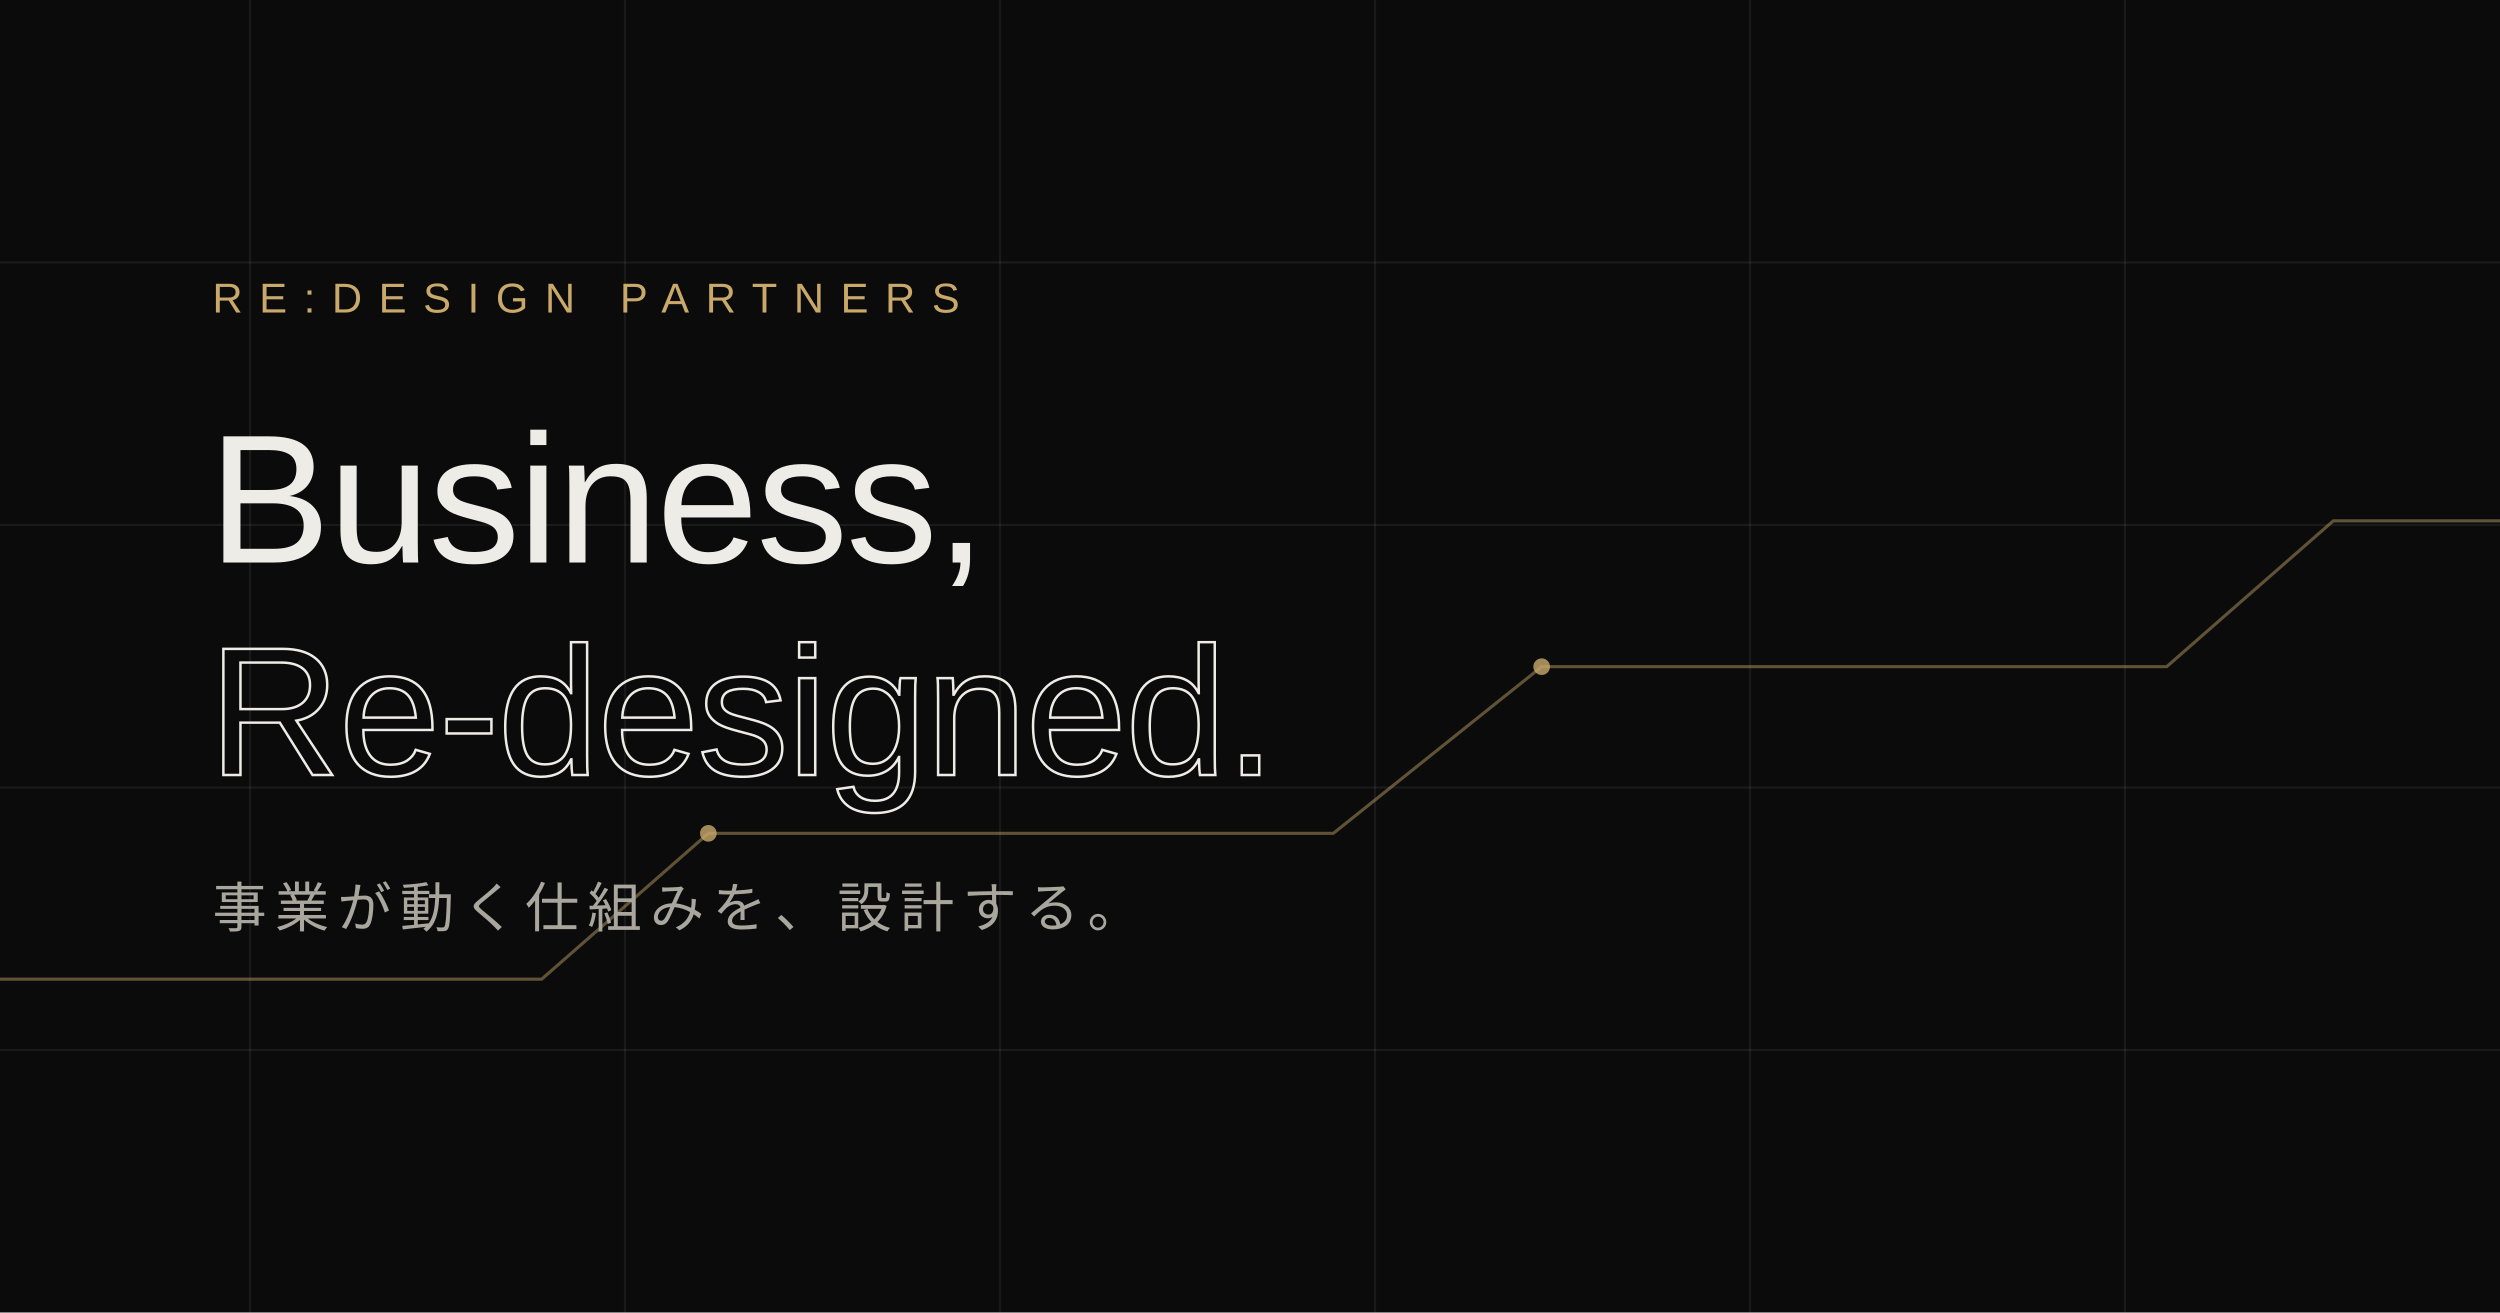
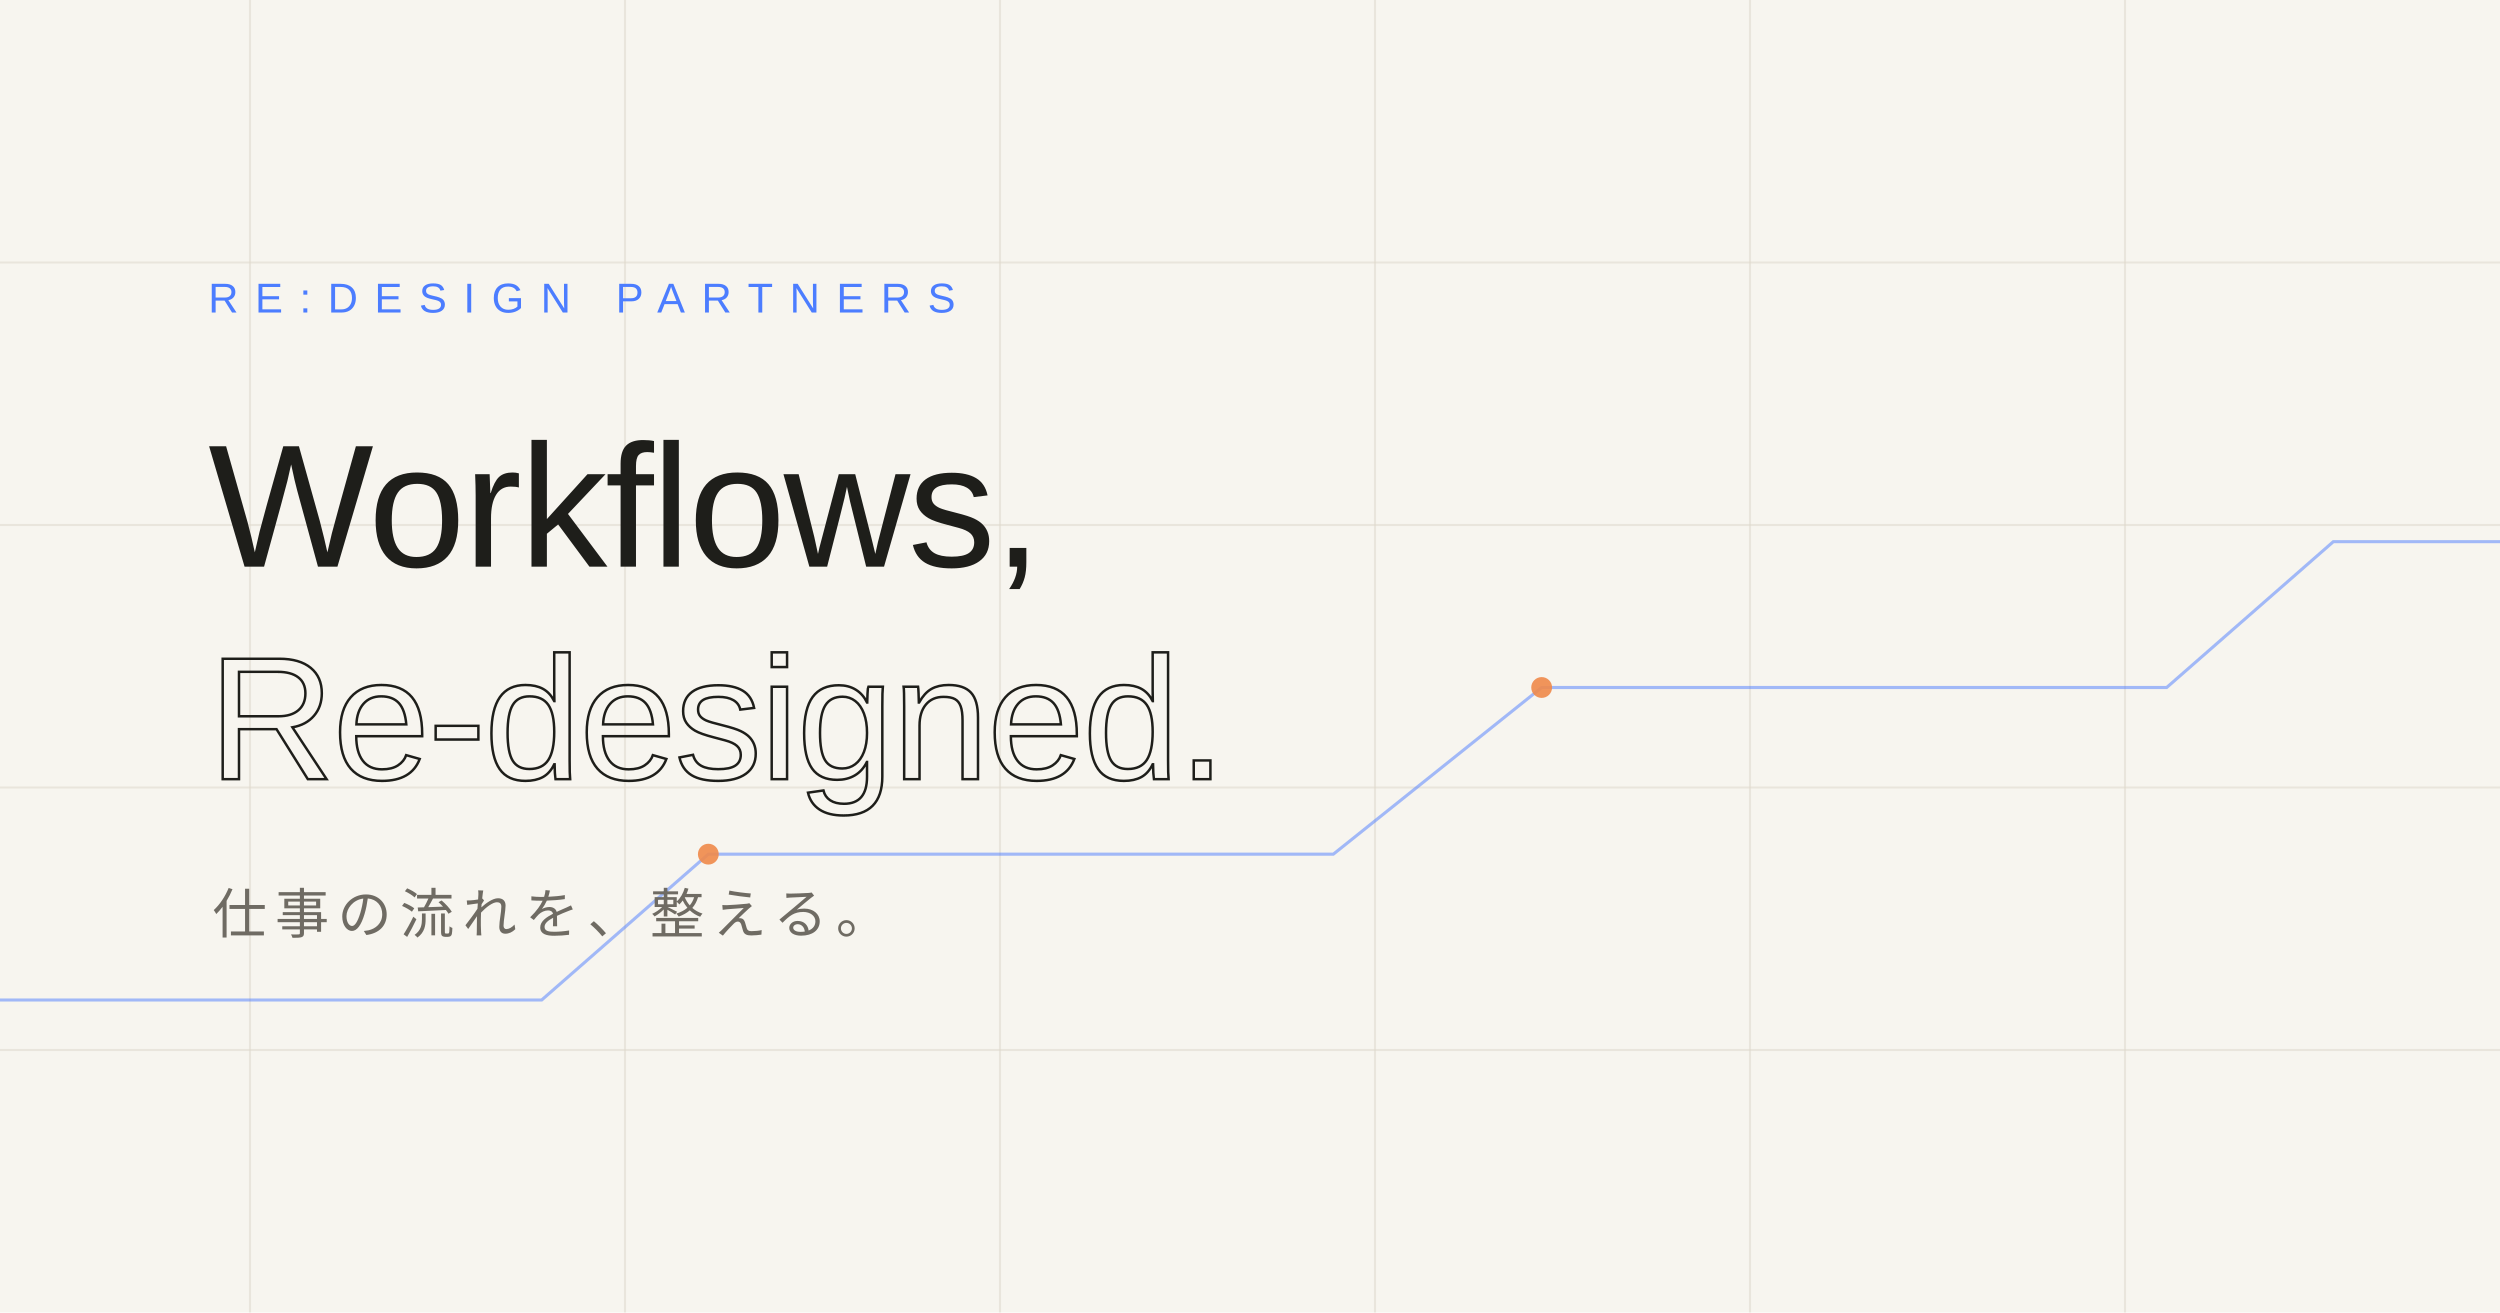
<svg xmlns="http://www.w3.org/2000/svg" width="1200" height="630" viewBox="0 0 1200 630">
-   <rect width="1200" height="630" fill="#0b0b0c" />
-   <g stroke="#eeece6" stroke-opacity="0.07" stroke-width="1">
+   <rect width="1200" height="630" fill="#f7f5ef" />
+   <g stroke="#ddd8cc" stroke-opacity="0.55" stroke-width="1">
    <path d="M120 0 V630 M300 0 V630 M480 0 V630 M660 0 V630 M840 0 V630 M1020 0 V630" />
    <path d="M0 126 H1200 M0 252 H1200 M0 378 H1200 M0 504 H1200" />
  </g>
-   <path d="M-20 470 L260 470 L340 400 L640 400 L740 320 L1040 320 L1120 250 L1220 250" fill="none" stroke="#c8a96a" stroke-opacity="0.45" stroke-width="1.5" />
-   <circle cx="340" cy="400" r="4" fill="#c8a96a" fill-opacity="0.8" />
-   <circle cx="740" cy="320" r="4" fill="#c8a96a" fill-opacity="0.8" />
-   <text x="100" y="270" font-family="Helvetica Neue, Arial, sans-serif" font-size="88" font-weight="300" letter-spacing="-1" fill="#eeece6">Business,</text>
-   <text x="100" y="372" font-family="Helvetica Neue, Arial, sans-serif" font-size="88" font-weight="300" letter-spacing="-1" fill="none" stroke="#eeece6" stroke-width="1.2">Re-designed.</text>
-   <text x="102" y="445" font-family="Hiragino Kaku Gothic ProN, sans-serif" font-size="26" letter-spacing="4" fill="#a9a69e">事業が動く仕組みを、設計する。</text>
-   <text x="102" y="150" font-family="Helvetica Neue, Arial, sans-serif" font-size="20" letter-spacing="8" fill="#c8a96a">RE:DESIGN PARTNERS</text>
+   <path d="M-20 480 L260 480 L340 410 L640 410 L740 330 L1040 330 L1120 260 L1220 260" fill="none" stroke="#4c7dff" stroke-opacity="0.5" stroke-width="1.5" />
+   <circle cx="340" cy="410" r="5" fill="#f08a4b" fill-opacity="0.9" />
+   <circle cx="740" cy="330" r="5" fill="#f08a4b" fill-opacity="0.9" />
+   <text x="100" y="150" font-family="Helvetica Neue, Arial, sans-serif" font-size="20" letter-spacing="8" fill="#4c7dff">RE:DESIGN PARTNERS</text>
+   <text x="100" y="272" font-family="Helvetica Neue, Arial, sans-serif" font-size="84" font-weight="300" letter-spacing="-1" fill="#1e1e1a">Workflows,</text>
+   <text x="100" y="374" font-family="Helvetica Neue, Arial, sans-serif" font-size="84" font-weight="300" letter-spacing="-1" fill="none" stroke="#1e1e1a" stroke-width="1.2">Re-designed.</text>
+   <text x="102" y="448" font-family="Hiragino Kaku Gothic ProN, sans-serif" font-size="26" letter-spacing="4" fill="#6f6b63">仕事の流れを、整える。</text>
</svg>
